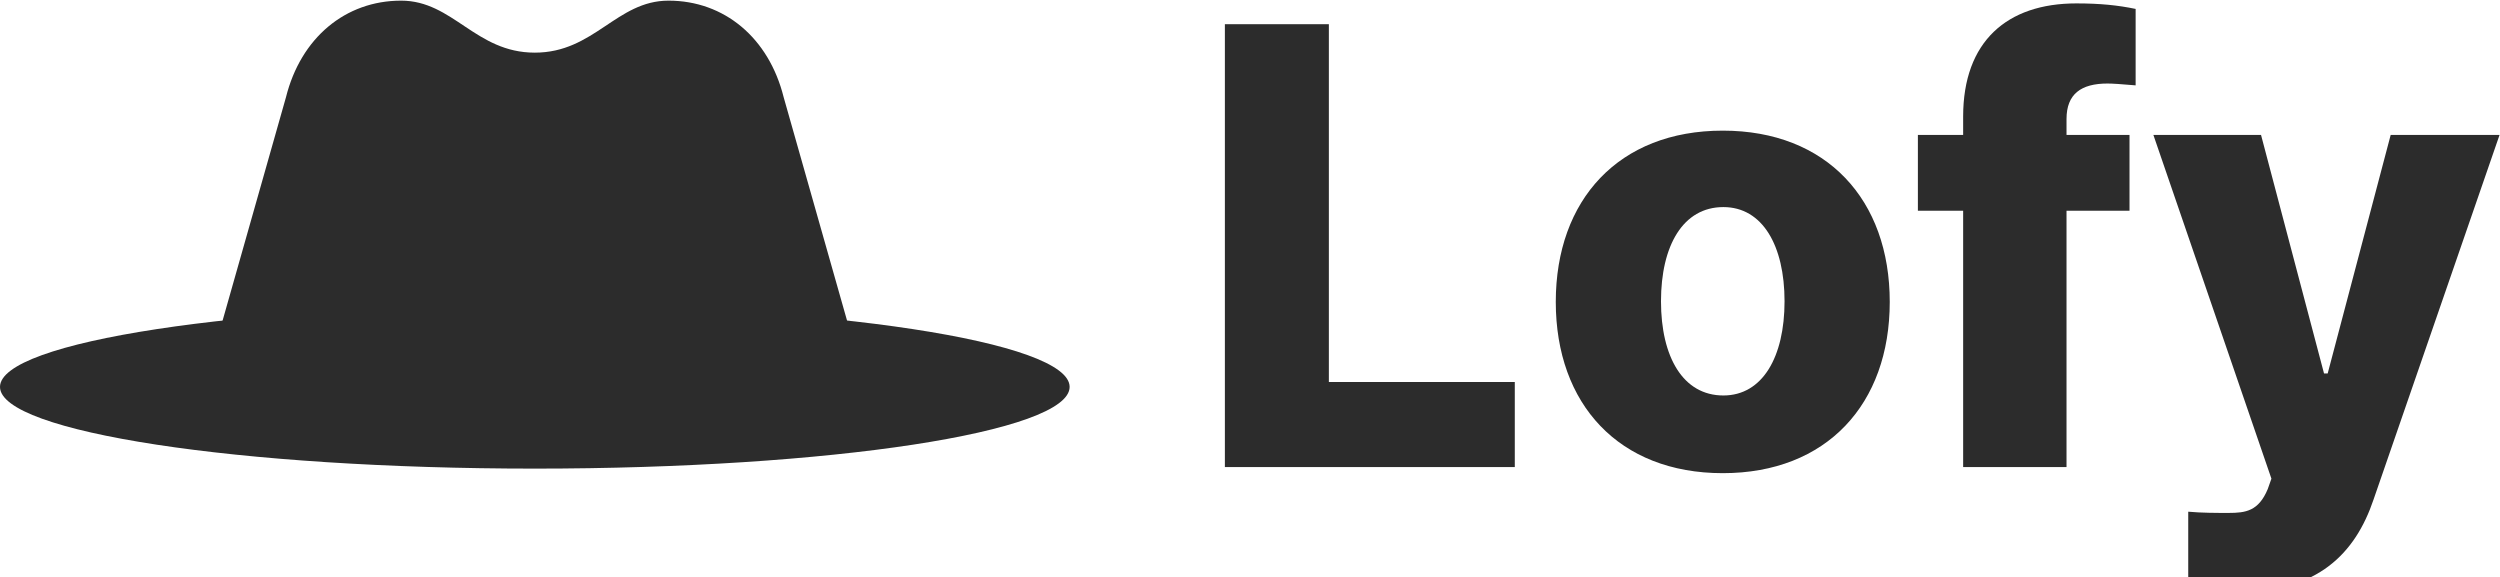
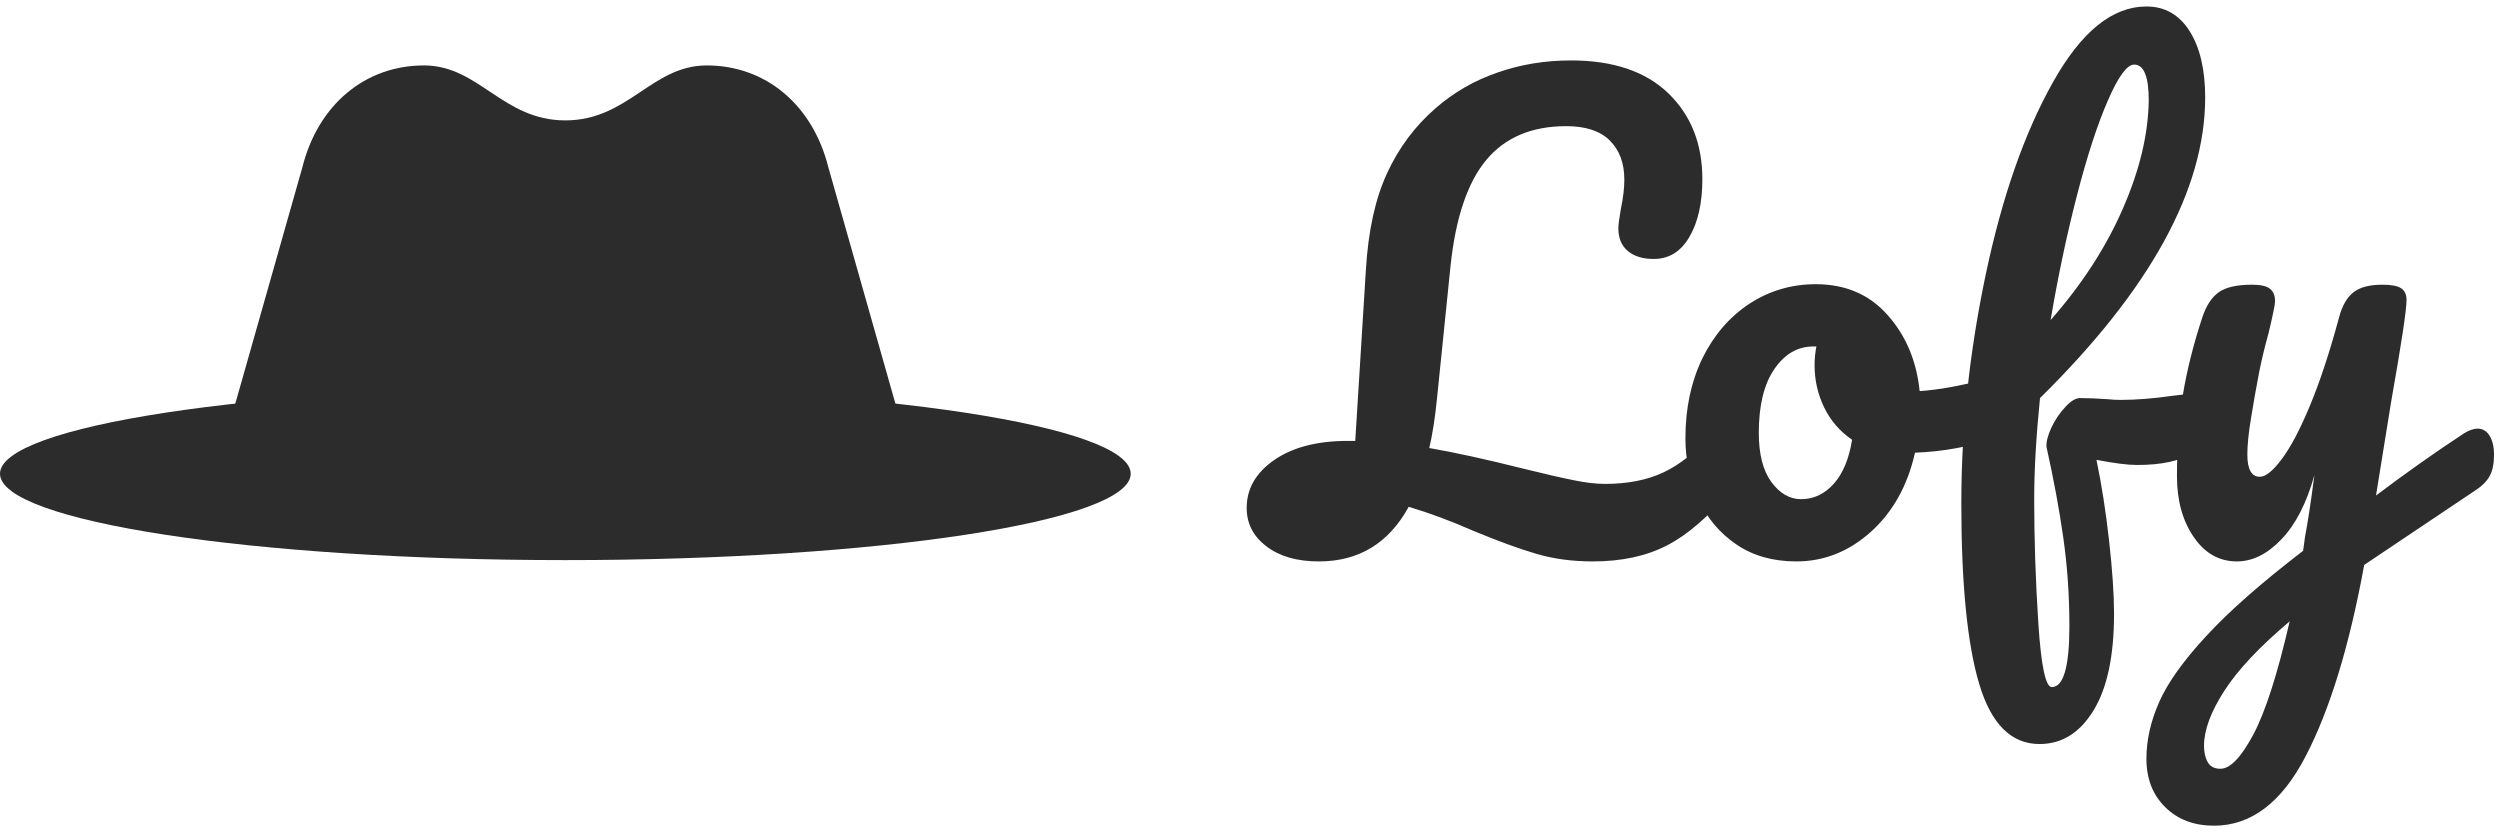
- <svg xmlns="http://www.w3.org/2000/svg" width="1592" height="367" viewBox="0 0 1592 367" fill="none">
-   <path d="M132.445 236.921L182.111 61.905C191.572 24.064 219.953 0.413 255.429 0.413C288.54 0.413 302.73 33.524 340.572 33.524C378.413 33.524 392.603 0.413 425.715 0.413C461.191 0.413 489.572 24.064 499.032 61.905L548.699 236.921H132.445Z" fill="#2C2C2C" />
-   <path d="M340.572 298.413C528.664 298.413 681.143 275.118 681.143 246.381C681.143 217.645 528.664 194.35 340.572 194.35C152.479 194.35 0 217.645 0 246.381C0 275.118 152.479 298.413 340.572 298.413Z" fill="#2C2C2C" />
-   <path d="M780 297.41H964.62V243.27H846.22V15.41H780ZM1097.06 301.31C1163.27 301.31 1203.39 257.29 1203.39 192.25C1203.39 127.2 1163.27 83.19 1097.06 83.19C1030.84 83.19 990.72 127.2 990.72 192.25C990.72 257.29 1030.84 301.31 1097.06 301.31ZM1097.44 251.84C1071.74 251.84 1057.72 227.3 1057.72 191.86C1057.72 156.41 1071.74 131.87 1097.44 131.87C1122.37 131.87 1136.4 156.41 1136.4 191.86C1136.4 227.3 1122.37 251.84 1097.44 251.84ZM1356.07 85.91H1315.96V75.79C1315.96 59.82 1325.3 53.19 1342.05 53.19C1345.17 53.19 1351.01 53.58 1359.97 54.36V5.68C1348.67 3.34 1337.38 2.17 1322.19 2.17C1278.17 2.17 1250.13 26.32 1250.13 74.23V85.91H1221.31V134.21H1250.13V297.41H1315.96V134.21H1356.07ZM1426.19 376.87C1475.65 376.87 1499.8 352.72 1511.49 318.06L1591.72 85.91H1522.39L1482.27 237.82H1479.94L1439.82 85.91H1371.27L1446.44 304.81L1444.1 311.44C1438.26 325.46 1430.08 326.63 1419.17 326.63C1411.38 326.63 1402.04 326.63 1393.47 325.85V375.7C1402.04 376.48 1413.72 376.87 1426.19 376.87Z" fill="#2C2C2C" />
+ <svg xmlns="http://www.w3.org/2000/svg" width="1506" height="501" viewBox="0 0 1506 501" fill="none">
+   <g transform="translate(0 39)">
+     <path d="M132.445 236.921L182.111 61.905C191.572 24.064 219.953 0.413 255.429 0.413C288.54 0.413 302.73 33.524 340.572 33.524C378.413 33.524 392.603 0.413 425.715 0.413C461.191 0.413 489.572 24.064 499.032 61.905L548.699 236.921H132.445Z" fill="#2C2C2C" />
+     <path d="M340.572 298.413C528.664 298.413 681.143 275.118 681.143 246.381C681.143 217.645 528.664 194.35 340.572 194.35C152.479 194.35 0 217.645 0 246.381C0 275.118 152.479 298.413 340.572 298.413Z" fill="#2C2C2C" />
+     <path d="M1049.2 234.4Q1049.2 248.2 1042.5 256.4Q1022.7 280.1 1004.1 289.6Q985.6 299.2 959.4 299.2Q941 299.2 925.4 294.6Q909.8 290 887.6 280.8Q867.4 271.9 848.6 266.3Q830.6 299.2 794.5 299.2Q774.7 299.2 762.9 290.1Q751 281.1 751 267Q751 249.6 767.6 238.1Q784.3 226.6 811.8 226.6H816.4L822.8 123.7Q824.9 88.3 835.6 65.3Q846.2 42.3 864.9 26.1Q881.2 11.9 902.1 4.7Q922.9 -2.6 946.3 -2.6Q984.5 -2.6 1005 17.2Q1025.5 37 1025.5 68.9Q1025.5 90.4 1017.7 103.7Q1010 117 996.2 117Q986.3 117 980.6 112.2Q974.9 107.4 974.9 98.6Q974.9 95.4 976.4 86.9Q978.5 77 978.5 69.2Q978.5 54.4 969.8 45.7Q961.1 37 943.5 37Q912.3 37 895.3 57.4Q878.4 77.7 873.8 121.2L865.6 201.5Q863.9 218.5 861 230.9Q883.7 234.8 917.6 243.3Q937.4 248.2 948.1 250.3Q958.7 252.5 966.8 252.5Q987.3 252.5 1002 245.6Q1016.7 238.7 1029.8 223.5Q1034 218.5 1039.3 218.5Q1043.9 218.5 1046.6 222.8Q1049.2 227 1049.2 234.4ZM1210.6 205.1Q1210.6 222 1200.3 225.2Q1179.1 232.7 1153.6 233.7Q1146.9 263.4 1127.1 281.3Q1107.2 299.2 1082.1 299.2Q1060.9 299.2 1045.9 288.9Q1030.8 278.6 1023.1 261.7Q1015.3 244.7 1015.3 224.9Q1015.3 198 1025.5 176.9Q1035.8 155.9 1053.8 144Q1071.9 132.2 1093.8 132.2Q1120.7 132.2 1137.1 150.8Q1153.6 169.3 1156.4 196.6Q1173.1 195.5 1196 189.5Q1198.9 188.8 1201 188.8Q1205.6 188.8 1208.1 193.4Q1210.6 198 1210.6 205.1ZM1115.7 225.9Q1104.8 218.5 1098.9 206.5Q1093.1 194.5 1093.1 181Q1093.1 175.3 1094.2 169.7H1092.4Q1078.2 169.7 1068.9 183.3Q1059.5 196.9 1059.5 221.7Q1059.5 241.1 1067.1 251.4Q1074.7 261.7 1085 261.7Q1096.3 261.7 1104.6 252.5Q1112.9 243.3 1115.7 225.9ZM1331.2 213.2Q1331.2 241.1 1287.3 241.1Q1278.8 241.1 1262.9 238Q1267.5 259.9 1270.5 286.6Q1273.5 313.3 1273.5 330.7Q1273.5 368.9 1261.1 389Q1248.8 409.2 1228.6 409.2Q1203.1 409.2 1192.3 373.1Q1181.5 337 1181.5 264.1Q1181.5 196.2 1196.2 126.4Q1210.9 56.5 1236.6 10.7Q1262.2 -35.1 1293 -35.1Q1309.6 -35.1 1319 -20.3Q1328.4 -5.4 1328.4 19.7Q1328.4 102.8 1228.9 200.8Q1225.4 235.5 1225.4 261.7Q1225.4 298.1 1227.9 336.5Q1230.4 374.9 1236 374.9Q1246.6 374.9 1246.6 338.1Q1246.6 310.5 1242.9 284.7Q1239.2 258.8 1232.8 230.2Q1232.5 225.6 1235.8 218.5Q1239.2 211.4 1244.2 206.1Q1249.1 200.8 1253 200.8Q1260.1 200.8 1270 201.5Q1273.2 201.9 1277.4 201.9Q1291.6 201.9 1308.9 199.4Q1311.7 199.1 1314.9 198.7Q1318.1 198.3 1321.3 198.3Q1331.2 198.3 1331.2 213.2ZM1235.3 153.8Q1263.6 121.6 1278.8 86.7Q1294 51.9 1294.4 21.5Q1294.4 -0.1 1285.6 -0.1Q1279.2 -0.1 1269.8 21.5Q1260.4 43 1251.2 78.6Q1242 114.1 1235.3 153.8ZM1502.4 234.8Q1502.4 242.9 1499.9 247.5Q1497.5 252.1 1492.2 255.7L1424.2 301.3Q1410.8 374.5 1389 416.4Q1367.3 458.4 1333.7 458.4Q1315.6 458.4 1304.3 447.2Q1293 436.1 1293 418Q1293 401.4 1300.6 384.1Q1308.2 366.7 1328.9 344.3Q1349.6 321.8 1387.4 292.8L1388.5 284.7Q1391 271.6 1394.2 247.2Q1387.1 272.6 1374.3 285.9Q1361.6 299.2 1347.5 299.2Q1331.5 299.2 1321.5 284.5Q1311.4 269.8 1311.4 247.9Q1311.4 221.3 1314.9 199.2Q1318.5 177.1 1326.6 152.4Q1330.1 141.7 1336.5 137.1Q1342.9 132.5 1356.7 132.5Q1364.4 132.5 1367.5 135Q1370.5 137.5 1370.5 142.4Q1370.5 145.3 1366.6 161.6Q1363 174.6 1360.9 185.3Q1358.1 199.8 1356 213Q1353.8 226.3 1353.8 234.8Q1353.8 248.2 1361.3 248.2Q1366.6 248.2 1374.5 237.6Q1382.5 227 1391.5 205.4Q1400.5 183.8 1409 152.4Q1411.8 141.7 1417.7 137.1Q1423.5 132.5 1435.2 132.5Q1443.3 132.5 1446.5 134.7Q1449.7 136.8 1449.7 141.7Q1449.7 150.6 1440.5 202.6L1431.3 259.5Q1458.5 239 1484.4 222Q1489 219.2 1492.5 219.2Q1497.1 219.2 1499.8 223.6Q1502.4 228.1 1502.4 234.8ZM1379.3 335.3Q1352.1 358.2 1339.9 377.2Q1327.7 396.1 1327.7 410.3Q1327.7 416.3 1330 420.2Q1332.2 424.1 1337.6 424.1Q1346.4 424.1 1357.4 403.5Q1368.3 383 1379.3 335.3Z" fill="#2C2C2C" />
+   </g>
</svg>
